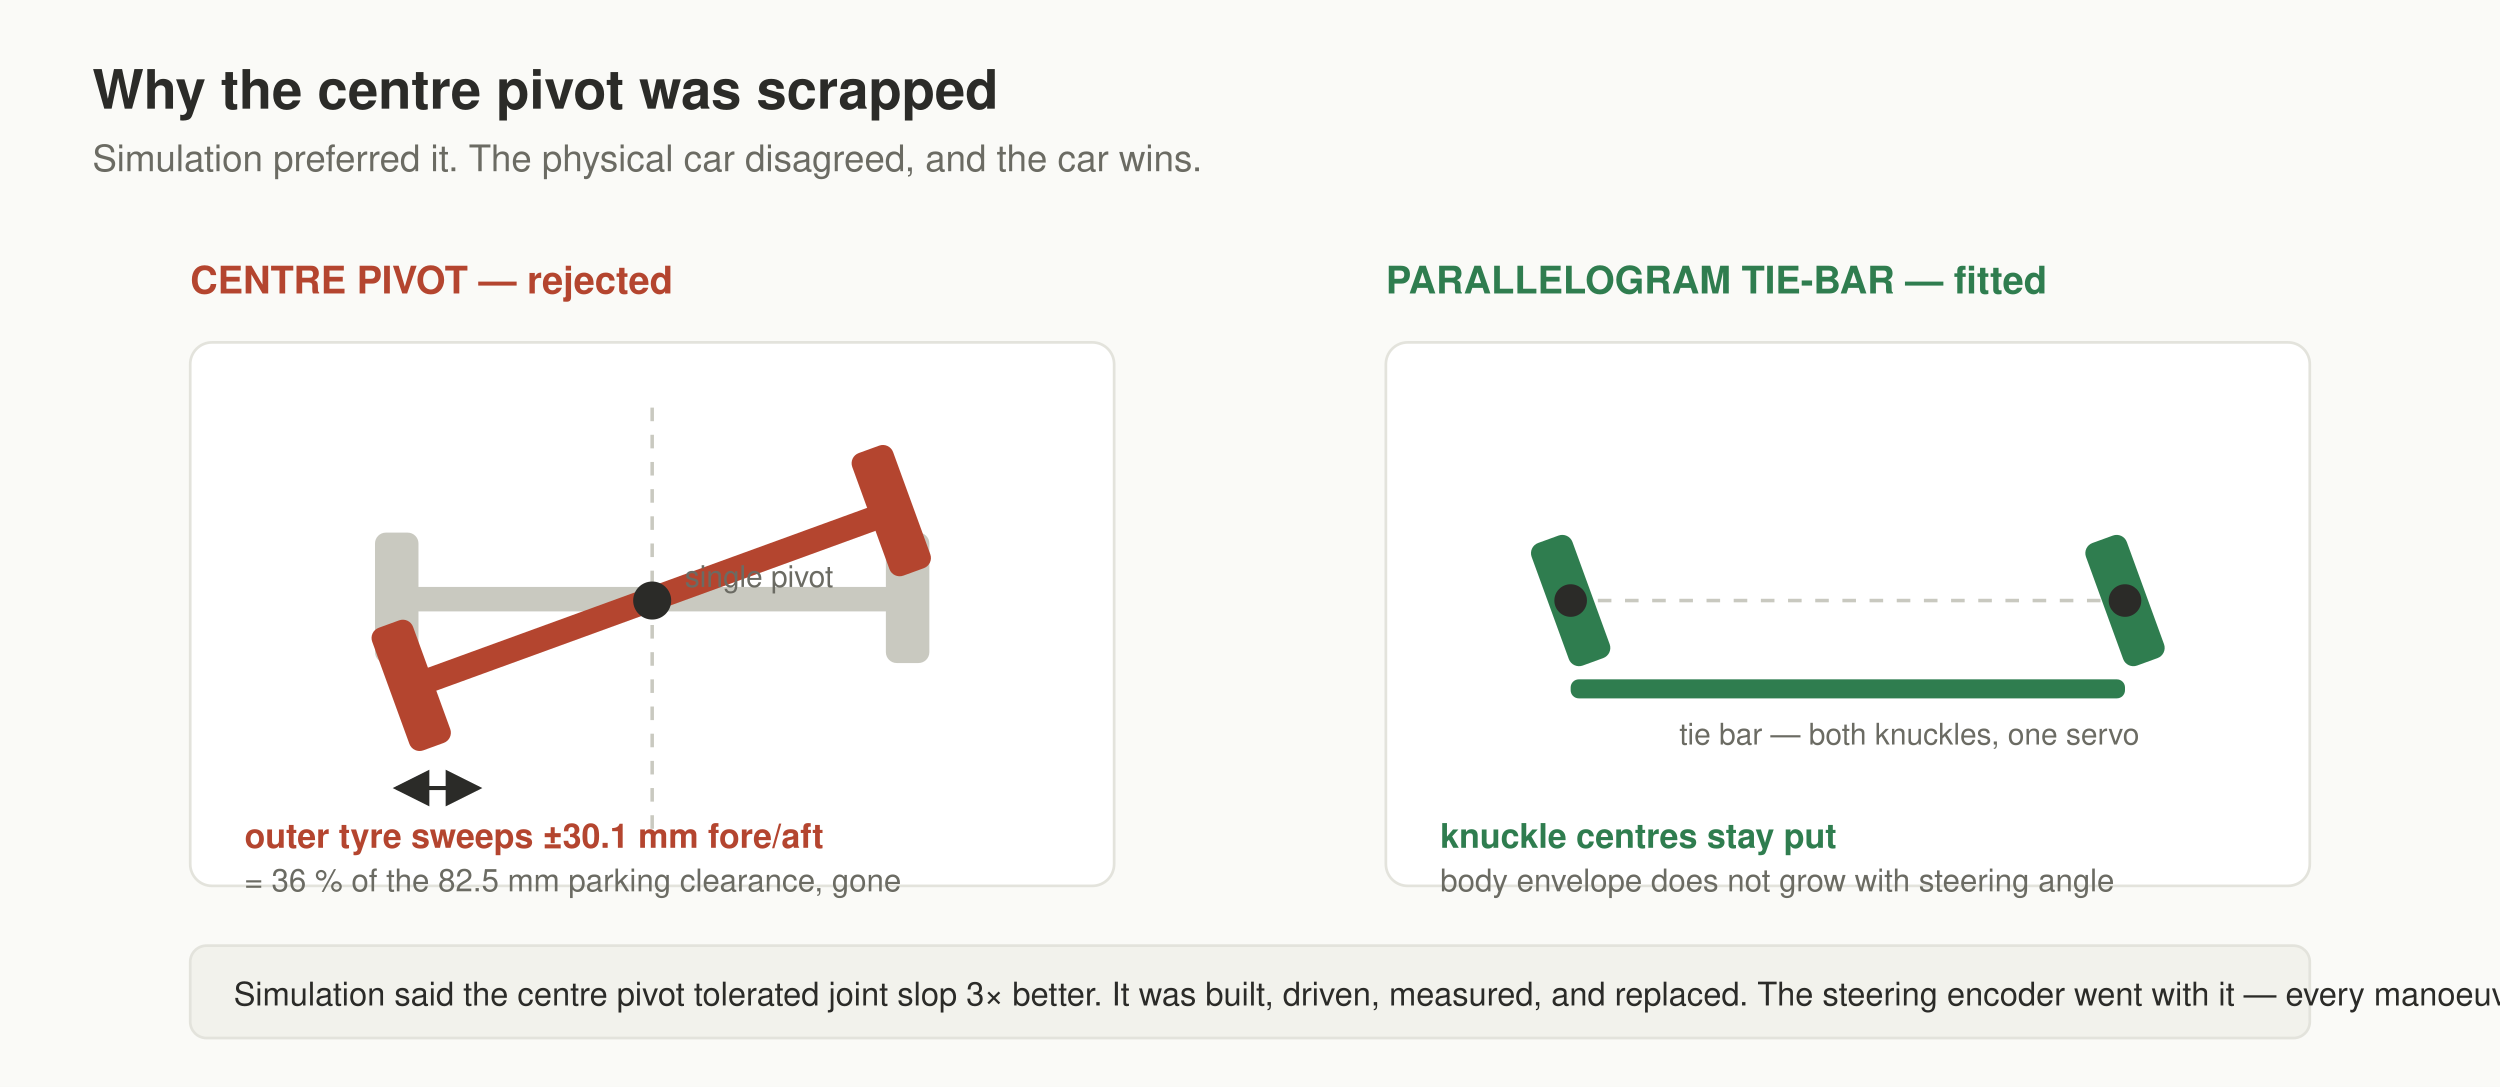
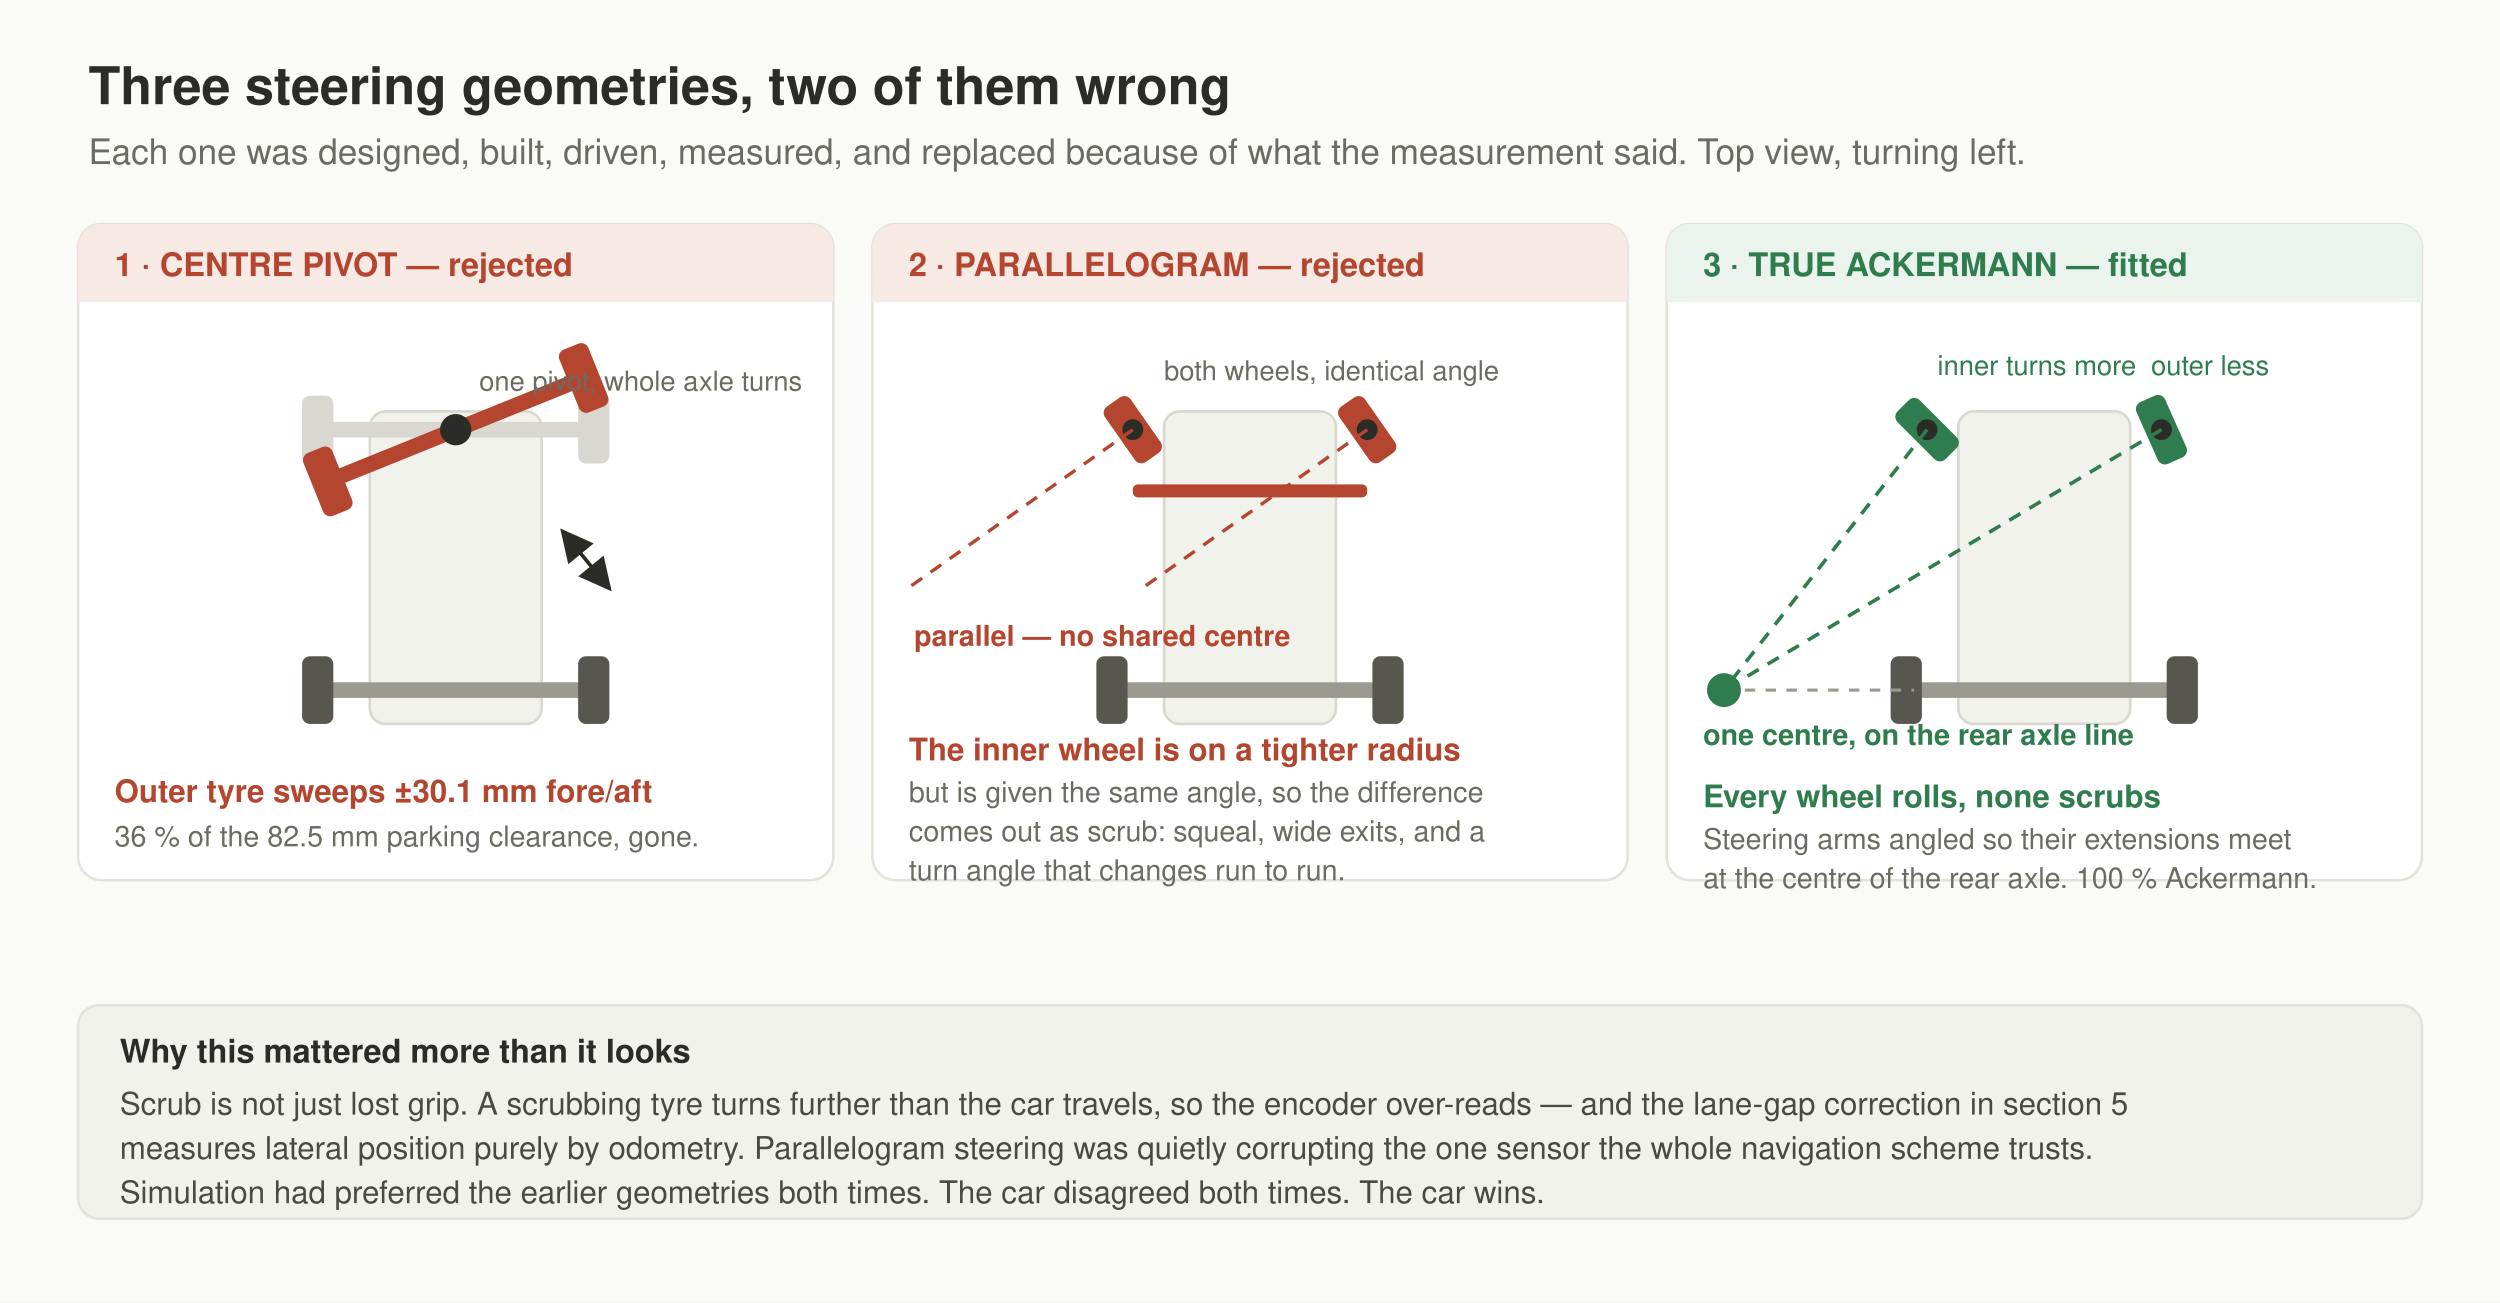
- <svg xmlns="http://www.w3.org/2000/svg" viewBox="0 0 920 400" width="920" height="400" font-family="ui-sans-serif,-apple-system,Segoe UI,Helvetica,Arial,sans-serif">
-   <rect width="920" height="400" fill="#FAFAF7" />
+ <svg xmlns="http://www.w3.org/2000/svg" viewBox="0 0 960 500" width="960" height="500" font-family="ui-sans-serif,-apple-system,Segoe UI,Helvetica,Arial,sans-serif">
+   <rect width="960" height="500" fill="#FAFAF7" />
  <defs>
-     <marker id="s1" markerWidth="9" markerHeight="9" refX="8" refY="4.5" orient="auto">
+     <marker id="e1" markerWidth="9" markerHeight="9" refX="8" refY="4.5" orient="auto">
      <path d="M0,0 L9,4.5 L0,9 z" fill="#2B2B28" />
    </marker>
-     <marker id="s1L" markerWidth="9" markerHeight="9" refX="1" refY="4.5" orient="auto">
+     <marker id="e1L" markerWidth="9" markerHeight="9" refX="1" refY="4.5" orient="auto">
      <path d="M9,0 L0,4.5 L9,9 z" fill="#2B2B28" />
    </marker>
  </defs>
-   <text x="34" y="40" font-size="20" font-weight="700" fill="#2B2B28">Why the centre pivot was scrapped</text>
-   <text x="34" y="63" font-size="13.5" fill="#6B6B63">Simulation preferred it. The physical car disagreed, and the car wins.</text>
-   <text x="70" y="108" font-size="14" font-weight="700" fill="#B4452F">CENTRE PIVOT — rejected</text>
-   <rect x="70" y="126" width="340" height="200" rx="8" fill="#FFFFFF" stroke="#E3E3DC" />
-   <line x1="240" y1="150" x2="240" y2="306" stroke="#C9C9C0" stroke-width="1.3" stroke-dasharray="5 5" />
-   <rect x="150" y="216" width="180" height="9" rx="4" fill="#C9C9C0" />
-   <rect x="138" y="196" width="16" height="48" rx="4" fill="#C9C9C0" />
-   <rect x="326" y="196" width="16" height="48" rx="4" fill="#C9C9C0" />
-   <g transform="rotate(-20 240 221)">
-     <rect x="150" y="216" width="180" height="9" rx="4" fill="#B4452F" />
-     <rect x="138" y="196" width="16" height="48" rx="4" fill="#B4452F" />
-     <rect x="326" y="196" width="16" height="48" rx="4" fill="#B4452F" />
+   <text x="34" y="40" font-size="20" font-weight="700" fill="#2B2B28">Three steering geometries, two of them wrong</text>
+   <text x="34" y="63" font-size="13.5" fill="#6B6B63">Each one was designed, built, driven, measured, and replaced because of what the measurement said. Top view, turning left.</text>
+   <g transform="translate(30,86)">
+     <rect x="0" y="0" width="290" height="252" rx="9" fill="#FFFFFF" stroke="#E3E3DC" />
+     <rect x="0" y="0" width="290" height="30" rx="9" fill="#F7E9E4" />
+     <rect x="0" y="20" width="290" height="10" fill="#F7E9E4" />
+     <text x="14" y="20" font-size="12.5" font-weight="700" fill="#B4452F">1 · CENTRE PIVOT — rejected</text>
+     <rect x="112" y="72" width="66" height="120" rx="6" fill="#F2F2EC" stroke="#D8D8D0" />
+     <rect x="95" y="176" width="100" height="6" rx="3" fill="#9A9A90" />
+     <rect x="86" y="166" width="12" height="26" rx="3" fill="#57574F" />
+     <rect x="192" y="166" width="12" height="26" rx="3" fill="#57574F" />
+     <rect x="95" y="76" width="100" height="6" rx="3" fill="#D8D8D0" />
+     <rect x="86" y="66" width="12" height="26" rx="3" fill="#D8D8D0" />
+     <rect x="192" y="66" width="12" height="26" rx="3" fill="#D8D8D0" />
+     <g transform="rotate(-22 145 79)">
+       <rect x="95" y="76" width="100" height="6" rx="3" fill="#B4452F" />
+       <rect x="86" y="66" width="12" height="26" rx="3" fill="#B4452F" />
+       <rect x="192" y="66" width="12" height="26" rx="3" fill="#B4452F" />
+     </g>
+     <circle cx="145" cy="79" r="6" fill="#2B2B28" />
+     <text x="154" y="64" font-size="10.5" fill="#6B6B63">one pivot, whole axle turns</text>
+     <line x1="186" y1="118" x2="204" y2="140" stroke="#2B2B28" stroke-width="1.4" marker-start="url(#e1L)" marker-end="url(#e1)" />
+     <text x="14" y="222" font-size="12" font-weight="700" fill="#B4452F">Outer tyre sweeps ±30.1 mm fore/aft</text>
+     <text x="14" y="239" font-size="11" fill="#6B6B63">36 % of the 82.5 mm parking clearance, gone.</text>
  </g>
-   <circle cx="240" cy="221" r="7" fill="#2B2B28" />
-   <text x="252" y="216" font-size="11" fill="#6B6B63">single pivot</text>
-   <line x1="146" y1="290" x2="176" y2="290" stroke="#2B2B28" stroke-width="1.5" marker-start="url(#s1L)" marker-end="url(#s1)" />
-   <text x="90" y="312" font-size="12.5" font-weight="700" fill="#B4452F">outer tyre sweeps ±30.1 mm fore/aft</text>
-   <text x="90" y="328" font-size="11.5" fill="#6B6B63">= 36 % of the 82.5 mm parking clearance, gone</text>
-   <text x="510" y="108" font-size="14" font-weight="700" fill="#2F7D4F">PARALLELOGRAM TIE-BAR — fitted</text>
-   <rect x="510" y="126" width="340" height="200" rx="8" fill="#FFFFFF" stroke="#E3E3DC" />
-   <line x1="578" y1="221" x2="782" y2="221" stroke="#C9C9C0" stroke-width="1.3" stroke-dasharray="5 5" />
-   <g transform="rotate(-20 578 221)">
-     <rect x="570" y="197" width="16" height="48" rx="4" fill="#2F7D4F" />
+   <g transform="translate(335,86)">
+     <rect x="0" y="0" width="290" height="252" rx="9" fill="#FFFFFF" stroke="#E3E3DC" />
+     <rect x="0" y="0" width="290" height="30" rx="9" fill="#F7E9E4" />
+     <rect x="0" y="20" width="290" height="10" fill="#F7E9E4" />
+     <text x="14" y="20" font-size="12.5" font-weight="700" fill="#B4452F">2 · PARALLELOGRAM — rejected</text>
+     <rect x="112" y="72" width="66" height="120" rx="6" fill="#F2F2EC" stroke="#D8D8D0" />
+     <rect x="95" y="176" width="100" height="6" rx="3" fill="#9A9A90" />
+     <rect x="86" y="166" width="12" height="26" rx="3" fill="#57574F" />
+     <rect x="192" y="166" width="12" height="26" rx="3" fill="#57574F" />
+     <rect x="100" y="100" width="90" height="5" rx="2" fill="#B4452F" />
+     <g transform="rotate(-35 100 79)">
+       <rect x="94" y="66" width="12" height="26" rx="3" fill="#B4452F" />
+     </g>
+     <g transform="rotate(-35 190 79)">
+       <rect x="184" y="66" width="12" height="26" rx="3" fill="#B4452F" />
+     </g>
+     <circle cx="100" cy="79" r="4" fill="#2B2B28" />
+     <circle cx="190" cy="79" r="4" fill="#2B2B28" />
+     <text x="112" y="60" font-size="10.5" fill="#6B6B63">both wheels, identical angle</text>
+     <line x1="100" y1="79" x2="12" y2="141" stroke="#B4452F" stroke-width="1.3" stroke-dasharray="5 4" />
+     <line x1="190" y1="79" x2="102" y2="141" stroke="#B4452F" stroke-width="1.3" stroke-dasharray="5 4" />
+     <text x="16" y="162" font-size="11" font-weight="700" fill="#B4452F">parallel — no shared centre</text>
+     <text x="14" y="206" font-size="12" font-weight="700" fill="#B4452F">The inner wheel is on a tighter radius</text>
+     <text x="14" y="222" font-size="11" fill="#6B6B63">but is given the same angle, so the difference</text>
+     <text x="14" y="237" font-size="11" fill="#6B6B63">comes out as scrub: squeal, wide exits, and a</text>
+     <text x="14" y="252" font-size="11" fill="#6B6B63">turn angle that changes run to run.</text>
  </g>
-   <g transform="rotate(-20 782 221)">
-     <rect x="774" y="197" width="16" height="48" rx="4" fill="#2F7D4F" />
+   <g transform="translate(640,86)">
+     <rect x="0" y="0" width="290" height="252" rx="9" fill="#FFFFFF" stroke="#E3E3DC" />
+     <rect x="0" y="0" width="290" height="30" rx="9" fill="#EAF3EC" />
+     <rect x="0" y="20" width="290" height="10" fill="#EAF3EC" />
+     <text x="14" y="20" font-size="12.5" font-weight="700" fill="#2F7D4F">3 · TRUE ACKERMANN — fitted</text>
+     <rect x="112" y="72" width="66" height="120" rx="6" fill="#F2F2EC" stroke="#D8D8D0" />
+     <rect x="95" y="176" width="100" height="6" rx="3" fill="#9A9A90" />
+     <rect x="86" y="166" width="12" height="26" rx="3" fill="#57574F" />
+     <rect x="192" y="166" width="12" height="26" rx="3" fill="#57574F" />
+     <g transform="rotate(-45 100 79)">
+       <rect x="94" y="66" width="12" height="26" rx="3" fill="#2F7D4F" />
+     </g>
+     <g transform="rotate(-24 190 79)">
+       <rect x="184" y="66" width="12" height="26" rx="3" fill="#2F7D4F" />
+     </g>
+     <circle cx="100" cy="79" r="4" fill="#2B2B28" />
+     <circle cx="190" cy="79" r="4" fill="#2B2B28" />
+     <text x="104" y="58" font-size="10.5" fill="#2F7D4F">inner turns more</text>
+     <text x="186" y="58" font-size="10.5" fill="#2F7D4F">outer less</text>
+     <line x1="100" y1="79" x2="22" y2="179" stroke="#2F7D4F" stroke-width="1.4" stroke-dasharray="5 4" />
+     <line x1="190" y1="79" x2="22" y2="179" stroke="#2F7D4F" stroke-width="1.4" stroke-dasharray="5 4" />
+     <line x1="22" y1="179" x2="95" y2="179" stroke="#9A9A90" stroke-width="1.2" stroke-dasharray="4 4" />
+     <circle cx="22" cy="179" r="6.5" fill="#2F7D4F" />
+     <text x="14" y="200" font-size="11" font-weight="700" fill="#2F7D4F">one centre, on the rear axle line</text>
+     <text x="14" y="224" font-size="12" font-weight="700" fill="#2F7D4F">Every wheel rolls, none scrubs</text>
+     <text x="14" y="240" font-size="11" fill="#6B6B63">Steering arms angled so their extensions meet</text>
+     <text x="14" y="255" font-size="11" fill="#6B6B63">at the centre of the rear axle. 100 % Ackermann.</text>
  </g>
-   <circle cx="578" cy="221" r="6" fill="#2B2B28" />
-   <circle cx="782" cy="221" r="6" fill="#2B2B28" />
-   <rect x="578" y="250" width="204" height="7" rx="3" fill="#2F7D4F" />
-   <text x="618" y="274" font-size="11" fill="#6B6B63">tie bar — both knuckles, one servo</text>
-   <text x="530" y="312" font-size="12.5" font-weight="700" fill="#2F7D4F">knuckle centres stay put</text>
-   <text x="530" y="328" font-size="11.5" fill="#6B6B63">body envelope does not grow with steering angle</text>
-   <rect x="70" y="348" width="780" height="34" rx="6" fill="#F2F2EC" stroke="#E3E3DC" />
-   <text x="86" y="370" font-size="12" fill="#2B2B28">Simulation said the centre pivot tolerated joint slop 3× better. It was built, driven, measured, and replaced. The steering encoder went with it — every manoeuvre ends on body yaw, not wheel angle.</text>
+   <rect x="30" y="386" width="900" height="82" rx="8" fill="#F2F2EC" stroke="#E3E3DC" />
+   <text x="46" y="408" font-size="12.5" font-weight="700" fill="#2B2B28">Why this mattered more than it looks</text>
+   <text x="46" y="428" font-size="12" fill="#4A4A44">Scrub is not just lost grip. A scrubbing tyre turns further than the car travels, so the encoder over-reads — and the lane-gap correction in section 5</text>
+   <text x="46" y="445" font-size="12" fill="#4A4A44">measures lateral position purely by odometry. Parallelogram steering was quietly corrupting the one sensor the whole navigation scheme trusts.</text>
+   <text x="46" y="462" font-size="12" fill="#4A4A44">Simulation had preferred the earlier geometries both times. The car disagreed both times. The car wins.</text>
</svg>
